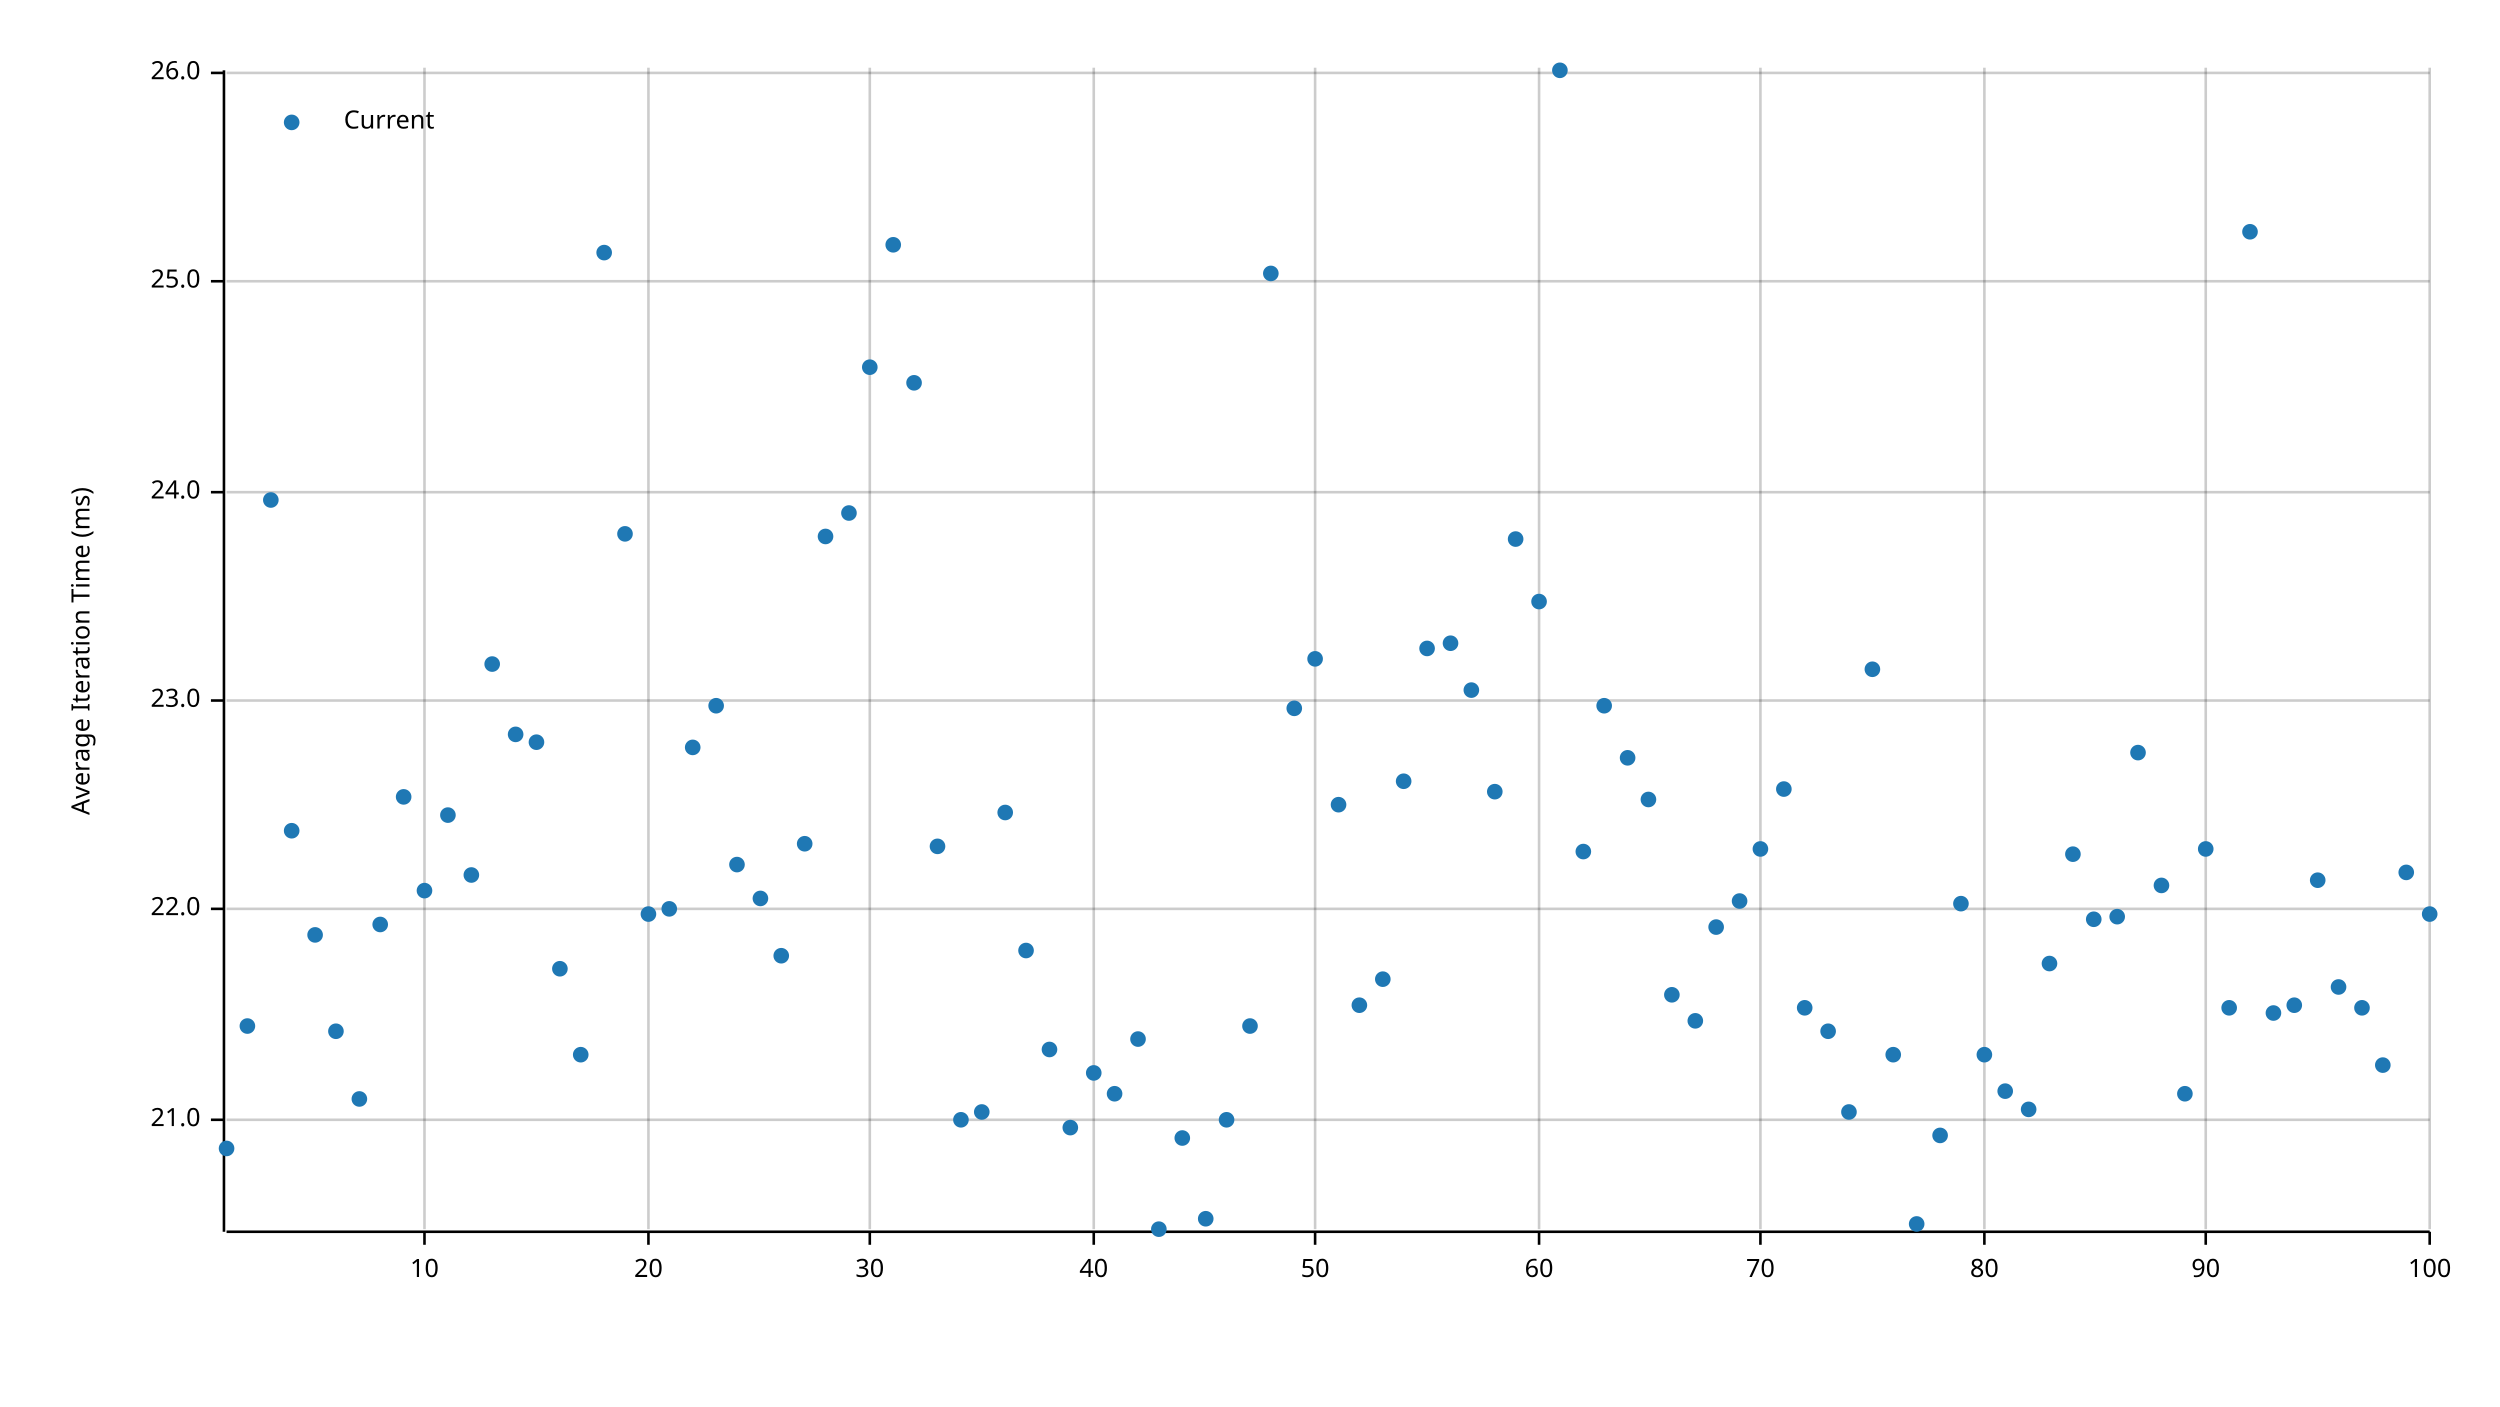
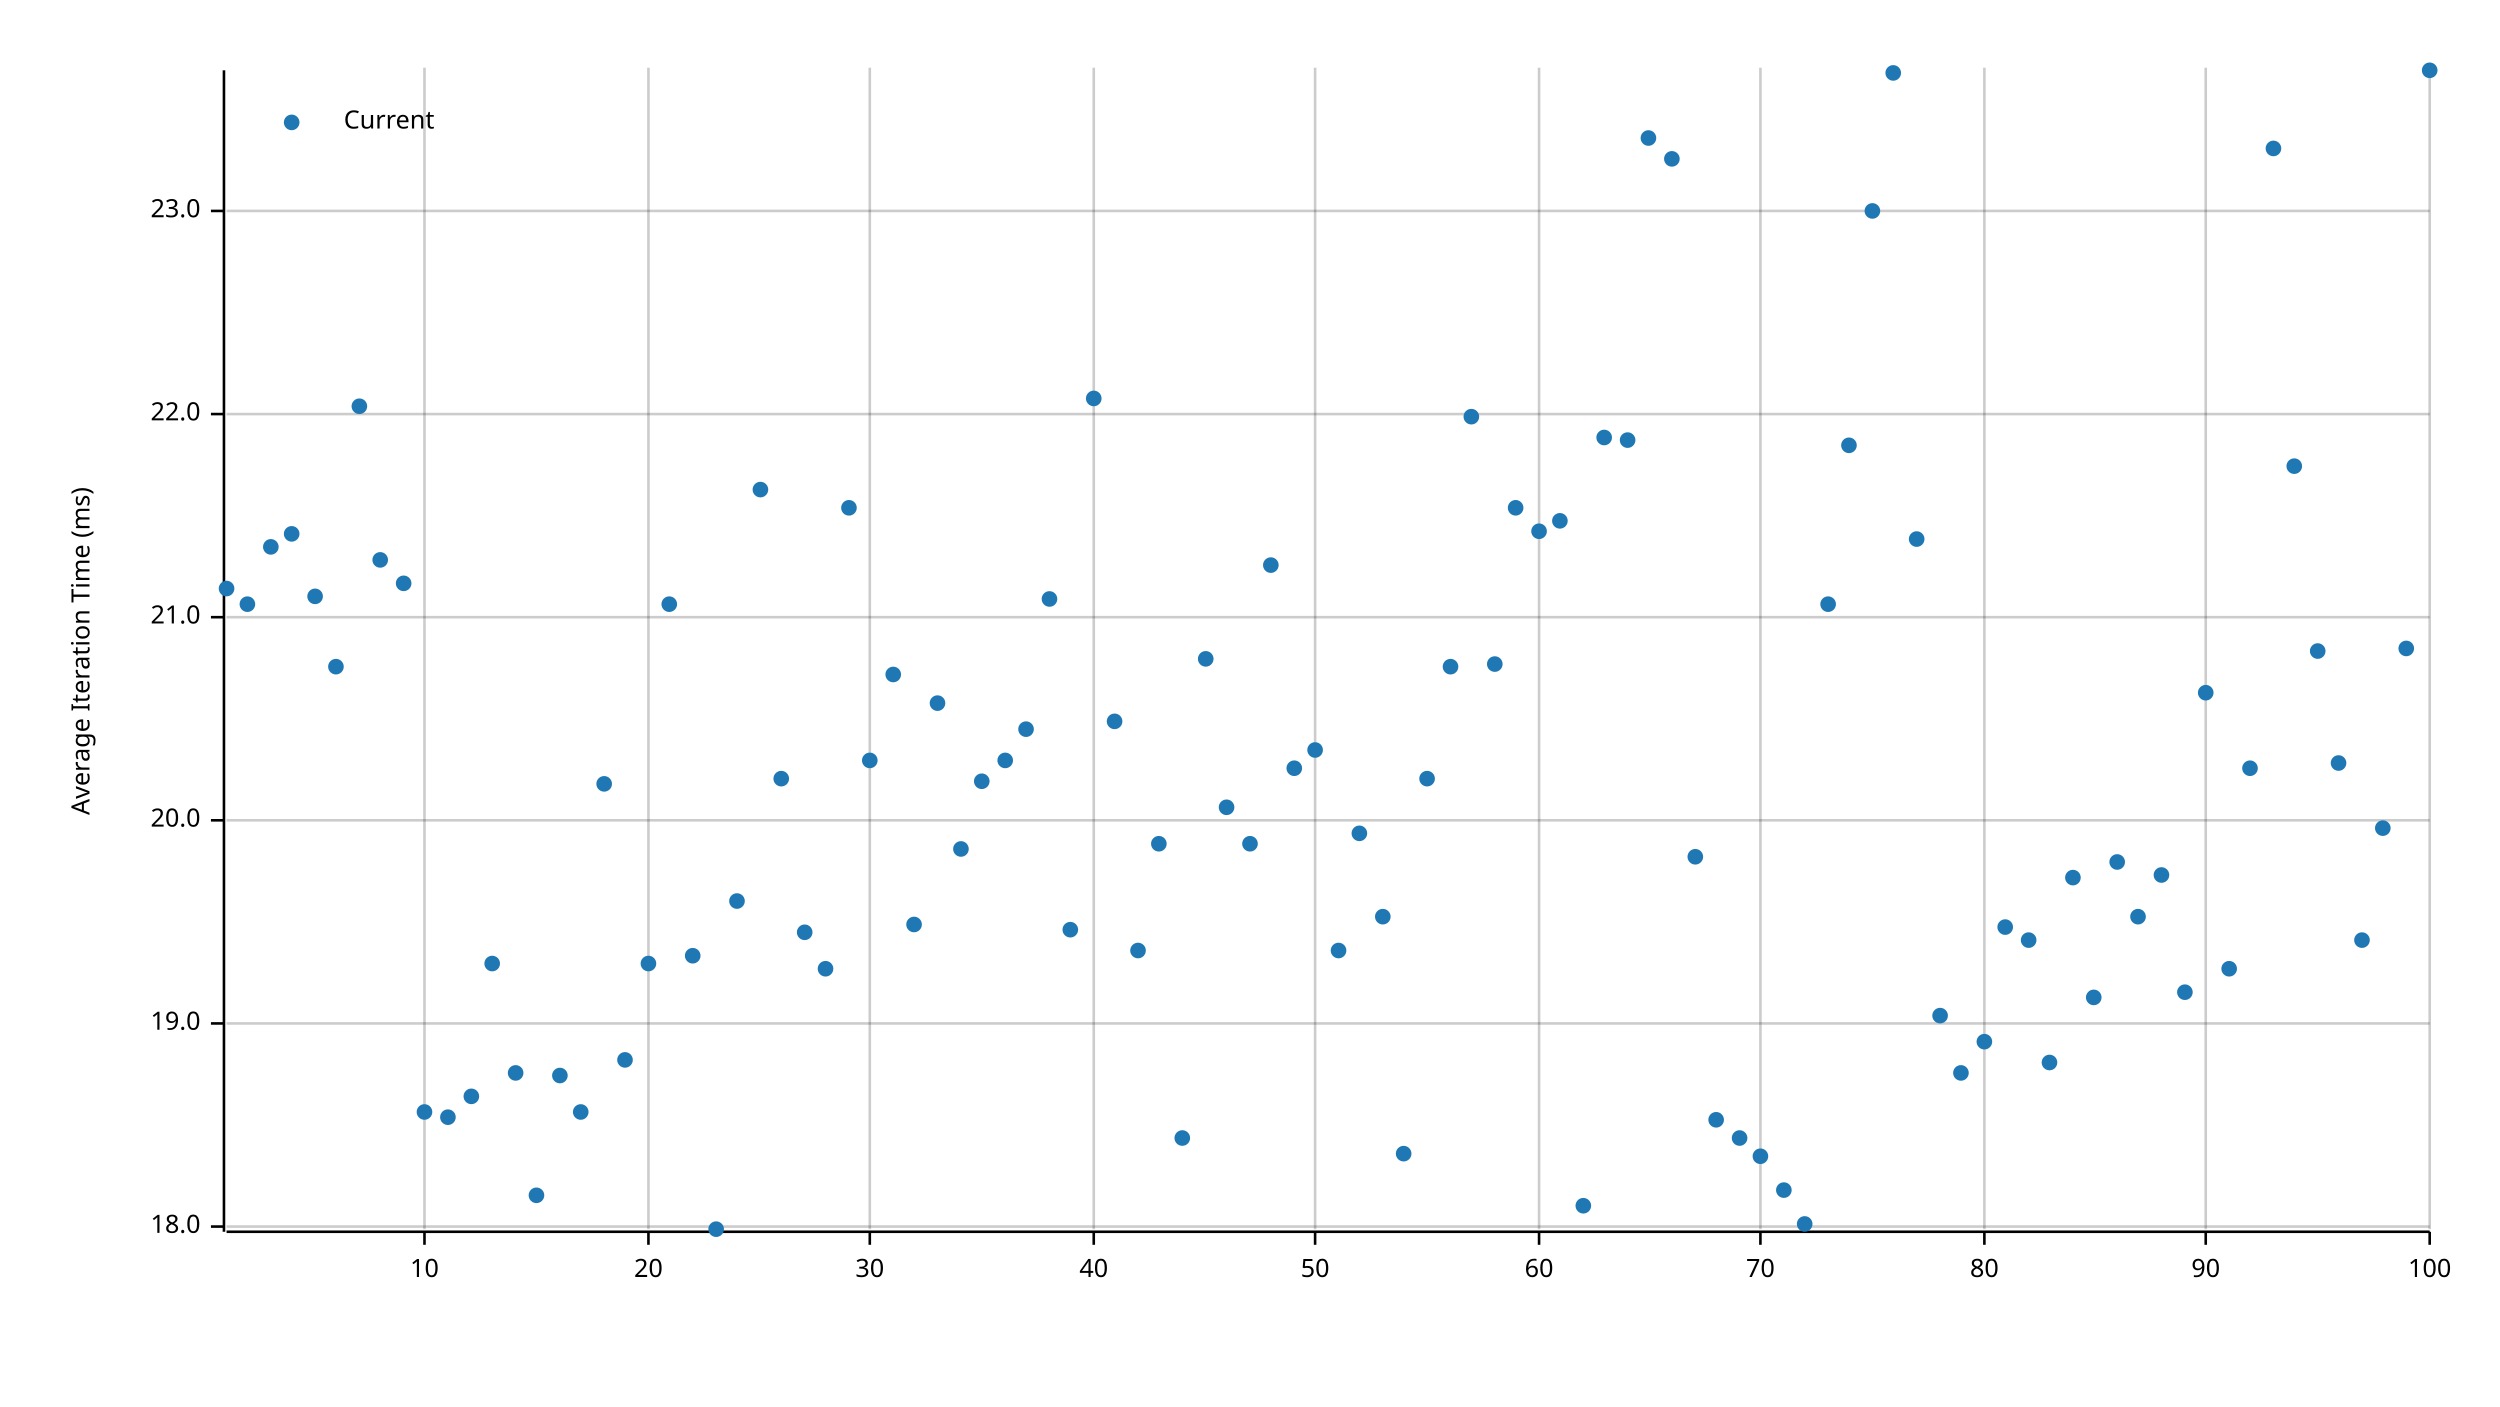
<svg xmlns="http://www.w3.org/2000/svg" width="960" height="540" viewBox="0 0 960 540">
  <text x="27" y="250" dy="0.76em" text-anchor="middle" font-family="sans-serif" font-size="9.677" opacity="1" fill="#000000" transform="rotate(270, 27, 250)">
Average Iteration Time (ms)
</text>
  <line opacity="0.2" stroke="#000000" stroke-width="1" x1="163" y1="472" x2="163" y2="26" />
  <line opacity="0.2" stroke="#000000" stroke-width="1" x1="249" y1="472" x2="249" y2="26" />
  <line opacity="0.2" stroke="#000000" stroke-width="1" x1="334" y1="472" x2="334" y2="26" />
  <line opacity="0.2" stroke="#000000" stroke-width="1" x1="420" y1="472" x2="420" y2="26" />
  <line opacity="0.2" stroke="#000000" stroke-width="1" x1="505" y1="472" x2="505" y2="26" />
  <line opacity="0.2" stroke="#000000" stroke-width="1" x1="591" y1="472" x2="591" y2="26" />
  <line opacity="0.2" stroke="#000000" stroke-width="1" x1="676" y1="472" x2="676" y2="26" />
  <line opacity="0.2" stroke="#000000" stroke-width="1" x1="762" y1="472" x2="762" y2="26" />
  <line opacity="0.2" stroke="#000000" stroke-width="1" x1="847" y1="472" x2="847" y2="26" />
  <line opacity="0.2" stroke="#000000" stroke-width="1" x1="933" y1="472" x2="933" y2="26" />
-   <line opacity="0.2" stroke="#000000" stroke-width="1" x1="87" y1="430" x2="933" y2="430" />
-   <line opacity="0.2" stroke="#000000" stroke-width="1" x1="87" y1="349" x2="933" y2="349" />
-   <line opacity="0.2" stroke="#000000" stroke-width="1" x1="87" y1="269" x2="933" y2="269" />
-   <line opacity="0.2" stroke="#000000" stroke-width="1" x1="87" y1="189" x2="933" y2="189" />
-   <line opacity="0.2" stroke="#000000" stroke-width="1" x1="87" y1="108" x2="933" y2="108" />
-   <line opacity="0.2" stroke="#000000" stroke-width="1" x1="87" y1="28" x2="933" y2="28" />
+   <line opacity="0.2" stroke="#000000" stroke-width="1" x1="87" y1="471" x2="933" y2="471" />
+   <line opacity="0.2" stroke="#000000" stroke-width="1" x1="87" y1="393" x2="933" y2="393" />
+   <line opacity="0.2" stroke="#000000" stroke-width="1" x1="87" y1="315" x2="933" y2="315" />
+   <line opacity="0.2" stroke="#000000" stroke-width="1" x1="87" y1="237" x2="933" y2="237" />
+   <line opacity="0.2" stroke="#000000" stroke-width="1" x1="87" y1="159" x2="933" y2="159" />
+   <line opacity="0.2" stroke="#000000" stroke-width="1" x1="87" y1="81" x2="933" y2="81" />
  <polyline fill="none" opacity="1" stroke="#000000" stroke-width="1" points="86,27 86,473 " />
-   <text x="77" y="430" dy="0.5ex" text-anchor="end" font-family="sans-serif" font-size="9.677" opacity="1" fill="#000000">
+   <text x="77" y="471" dy="0.5ex" text-anchor="end" font-family="sans-serif" font-size="9.677" opacity="1" fill="#000000">
+ 18.0
+ </text>
+   <polyline fill="none" opacity="1" stroke="#000000" stroke-width="1" points="81,471 86,471 " />
+   <text x="77" y="393" dy="0.5ex" text-anchor="end" font-family="sans-serif" font-size="9.677" opacity="1" fill="#000000">
+ 19.0
+ </text>
+   <polyline fill="none" opacity="1" stroke="#000000" stroke-width="1" points="81,393 86,393 " />
+   <text x="77" y="315" dy="0.5ex" text-anchor="end" font-family="sans-serif" font-size="9.677" opacity="1" fill="#000000">
+ 20.0
+ </text>
+   <polyline fill="none" opacity="1" stroke="#000000" stroke-width="1" points="81,315 86,315 " />
+   <text x="77" y="237" dy="0.5ex" text-anchor="end" font-family="sans-serif" font-size="9.677" opacity="1" fill="#000000">
21.0
</text>
-   <polyline fill="none" opacity="1" stroke="#000000" stroke-width="1" points="81,430 86,430 " />
-   <text x="77" y="349" dy="0.5ex" text-anchor="end" font-family="sans-serif" font-size="9.677" opacity="1" fill="#000000">
+   <polyline fill="none" opacity="1" stroke="#000000" stroke-width="1" points="81,237 86,237 " />
+   <text x="77" y="159" dy="0.5ex" text-anchor="end" font-family="sans-serif" font-size="9.677" opacity="1" fill="#000000">
22.0
</text>
-   <polyline fill="none" opacity="1" stroke="#000000" stroke-width="1" points="81,349 86,349 " />
-   <text x="77" y="269" dy="0.5ex" text-anchor="end" font-family="sans-serif" font-size="9.677" opacity="1" fill="#000000">
+   <polyline fill="none" opacity="1" stroke="#000000" stroke-width="1" points="81,159 86,159 " />
+   <text x="77" y="81" dy="0.5ex" text-anchor="end" font-family="sans-serif" font-size="9.677" opacity="1" fill="#000000">
23.0
</text>
-   <polyline fill="none" opacity="1" stroke="#000000" stroke-width="1" points="81,269 86,269 " />
-   <text x="77" y="189" dy="0.5ex" text-anchor="end" font-family="sans-serif" font-size="9.677" opacity="1" fill="#000000">
- 24.0
- </text>
-   <polyline fill="none" opacity="1" stroke="#000000" stroke-width="1" points="81,189 86,189 " />
-   <text x="77" y="108" dy="0.5ex" text-anchor="end" font-family="sans-serif" font-size="9.677" opacity="1" fill="#000000">
- 25.0
- </text>
-   <polyline fill="none" opacity="1" stroke="#000000" stroke-width="1" points="81,108 86,108 " />
-   <text x="77" y="28" dy="0.5ex" text-anchor="end" font-family="sans-serif" font-size="9.677" opacity="1" fill="#000000">
- 26.0
- </text>
-   <polyline fill="none" opacity="1" stroke="#000000" stroke-width="1" points="81,28 86,28 " />
+   <polyline fill="none" opacity="1" stroke="#000000" stroke-width="1" points="81,81 86,81 " />
  <polyline fill="none" opacity="1" stroke="#000000" stroke-width="1" points="87,473 933,473 " />
  <text x="163" y="483" dy="0.76em" text-anchor="middle" font-family="sans-serif" font-size="9.677" opacity="1" fill="#000000">
10
</text>
  <polyline fill="none" opacity="1" stroke="#000000" stroke-width="1" points="163,473 163,478 " />
  <text x="249" y="483" dy="0.76em" text-anchor="middle" font-family="sans-serif" font-size="9.677" opacity="1" fill="#000000">
20
</text>
  <polyline fill="none" opacity="1" stroke="#000000" stroke-width="1" points="249,473 249,478 " />
  <text x="334" y="483" dy="0.76em" text-anchor="middle" font-family="sans-serif" font-size="9.677" opacity="1" fill="#000000">
30
</text>
  <polyline fill="none" opacity="1" stroke="#000000" stroke-width="1" points="334,473 334,478 " />
  <text x="420" y="483" dy="0.76em" text-anchor="middle" font-family="sans-serif" font-size="9.677" opacity="1" fill="#000000">
40
</text>
  <polyline fill="none" opacity="1" stroke="#000000" stroke-width="1" points="420,473 420,478 " />
  <text x="505" y="483" dy="0.76em" text-anchor="middle" font-family="sans-serif" font-size="9.677" opacity="1" fill="#000000">
50
</text>
  <polyline fill="none" opacity="1" stroke="#000000" stroke-width="1" points="505,473 505,478 " />
  <text x="591" y="483" dy="0.76em" text-anchor="middle" font-family="sans-serif" font-size="9.677" opacity="1" fill="#000000">
60
</text>
  <polyline fill="none" opacity="1" stroke="#000000" stroke-width="1" points="591,473 591,478 " />
  <text x="676" y="483" dy="0.76em" text-anchor="middle" font-family="sans-serif" font-size="9.677" opacity="1" fill="#000000">
70
</text>
  <polyline fill="none" opacity="1" stroke="#000000" stroke-width="1" points="676,473 676,478 " />
  <text x="762" y="483" dy="0.76em" text-anchor="middle" font-family="sans-serif" font-size="9.677" opacity="1" fill="#000000">
80
</text>
  <polyline fill="none" opacity="1" stroke="#000000" stroke-width="1" points="762,473 762,478 " />
  <text x="847" y="483" dy="0.76em" text-anchor="middle" font-family="sans-serif" font-size="9.677" opacity="1" fill="#000000">
90
</text>
  <polyline fill="none" opacity="1" stroke="#000000" stroke-width="1" points="847,473 847,478 " />
  <text x="933" y="483" dy="0.76em" text-anchor="middle" font-family="sans-serif" font-size="9.677" opacity="1" fill="#000000">
100
</text>
  <polyline fill="none" opacity="1" stroke="#000000" stroke-width="1" points="933,473 933,478 " />
-   <circle cx="87" cy="441" r="3" opacity="1" fill="#1F78B4" stroke="none" stroke-width="1" />
-   <circle cx="95" cy="394" r="3" opacity="1" fill="#1F78B4" stroke="none" stroke-width="1" />
-   <circle cx="104" cy="192" r="3" opacity="1" fill="#1F78B4" stroke="none" stroke-width="1" />
-   <circle cx="112" cy="319" r="3" opacity="1" fill="#1F78B4" stroke="none" stroke-width="1" />
-   <circle cx="121" cy="359" r="3" opacity="1" fill="#1F78B4" stroke="none" stroke-width="1" />
-   <circle cx="129" cy="396" r="3" opacity="1" fill="#1F78B4" stroke="none" stroke-width="1" />
-   <circle cx="138" cy="422" r="3" opacity="1" fill="#1F78B4" stroke="none" stroke-width="1" />
-   <circle cx="146" cy="355" r="3" opacity="1" fill="#1F78B4" stroke="none" stroke-width="1" />
-   <circle cx="155" cy="306" r="3" opacity="1" fill="#1F78B4" stroke="none" stroke-width="1" />
-   <circle cx="163" cy="342" r="3" opacity="1" fill="#1F78B4" stroke="none" stroke-width="1" />
-   <circle cx="172" cy="313" r="3" opacity="1" fill="#1F78B4" stroke="none" stroke-width="1" />
-   <circle cx="181" cy="336" r="3" opacity="1" fill="#1F78B4" stroke="none" stroke-width="1" />
-   <circle cx="189" cy="255" r="3" opacity="1" fill="#1F78B4" stroke="none" stroke-width="1" />
-   <circle cx="198" cy="282" r="3" opacity="1" fill="#1F78B4" stroke="none" stroke-width="1" />
-   <circle cx="206" cy="285" r="3" opacity="1" fill="#1F78B4" stroke="none" stroke-width="1" />
-   <circle cx="215" cy="372" r="3" opacity="1" fill="#1F78B4" stroke="none" stroke-width="1" />
-   <circle cx="223" cy="405" r="3" opacity="1" fill="#1F78B4" stroke="none" stroke-width="1" />
-   <circle cx="232" cy="97" r="3" opacity="1" fill="#1F78B4" stroke="none" stroke-width="1" />
-   <circle cx="240" cy="205" r="3" opacity="1" fill="#1F78B4" stroke="none" stroke-width="1" />
-   <circle cx="249" cy="351" r="3" opacity="1" fill="#1F78B4" stroke="none" stroke-width="1" />
-   <circle cx="257" cy="349" r="3" opacity="1" fill="#1F78B4" stroke="none" stroke-width="1" />
-   <circle cx="266" cy="287" r="3" opacity="1" fill="#1F78B4" stroke="none" stroke-width="1" />
-   <circle cx="275" cy="271" r="3" opacity="1" fill="#1F78B4" stroke="none" stroke-width="1" />
-   <circle cx="283" cy="332" r="3" opacity="1" fill="#1F78B4" stroke="none" stroke-width="1" />
-   <circle cx="292" cy="345" r="3" opacity="1" fill="#1F78B4" stroke="none" stroke-width="1" />
-   <circle cx="300" cy="367" r="3" opacity="1" fill="#1F78B4" stroke="none" stroke-width="1" />
-   <circle cx="309" cy="324" r="3" opacity="1" fill="#1F78B4" stroke="none" stroke-width="1" />
-   <circle cx="317" cy="206" r="3" opacity="1" fill="#1F78B4" stroke="none" stroke-width="1" />
-   <circle cx="326" cy="197" r="3" opacity="1" fill="#1F78B4" stroke="none" stroke-width="1" />
-   <circle cx="334" cy="141" r="3" opacity="1" fill="#1F78B4" stroke="none" stroke-width="1" />
-   <circle cx="343" cy="94" r="3" opacity="1" fill="#1F78B4" stroke="none" stroke-width="1" />
-   <circle cx="351" cy="147" r="3" opacity="1" fill="#1F78B4" stroke="none" stroke-width="1" />
-   <circle cx="360" cy="325" r="3" opacity="1" fill="#1F78B4" stroke="none" stroke-width="1" />
-   <circle cx="369" cy="430" r="3" opacity="1" fill="#1F78B4" stroke="none" stroke-width="1" />
-   <circle cx="377" cy="427" r="3" opacity="1" fill="#1F78B4" stroke="none" stroke-width="1" />
-   <circle cx="386" cy="312" r="3" opacity="1" fill="#1F78B4" stroke="none" stroke-width="1" />
-   <circle cx="394" cy="365" r="3" opacity="1" fill="#1F78B4" stroke="none" stroke-width="1" />
-   <circle cx="403" cy="403" r="3" opacity="1" fill="#1F78B4" stroke="none" stroke-width="1" />
-   <circle cx="411" cy="433" r="3" opacity="1" fill="#1F78B4" stroke="none" stroke-width="1" />
-   <circle cx="420" cy="412" r="3" opacity="1" fill="#1F78B4" stroke="none" stroke-width="1" />
-   <circle cx="428" cy="420" r="3" opacity="1" fill="#1F78B4" stroke="none" stroke-width="1" />
-   <circle cx="437" cy="399" r="3" opacity="1" fill="#1F78B4" stroke="none" stroke-width="1" />
-   <circle cx="445" cy="472" r="3" opacity="1" fill="#1F78B4" stroke="none" stroke-width="1" />
+   <circle cx="87" cy="226" r="3" opacity="1" fill="#1F78B4" stroke="none" stroke-width="1" />
+   <circle cx="95" cy="232" r="3" opacity="1" fill="#1F78B4" stroke="none" stroke-width="1" />
+   <circle cx="104" cy="210" r="3" opacity="1" fill="#1F78B4" stroke="none" stroke-width="1" />
+   <circle cx="112" cy="205" r="3" opacity="1" fill="#1F78B4" stroke="none" stroke-width="1" />
+   <circle cx="121" cy="229" r="3" opacity="1" fill="#1F78B4" stroke="none" stroke-width="1" />
+   <circle cx="129" cy="256" r="3" opacity="1" fill="#1F78B4" stroke="none" stroke-width="1" />
+   <circle cx="138" cy="156" r="3" opacity="1" fill="#1F78B4" stroke="none" stroke-width="1" />
+   <circle cx="146" cy="215" r="3" opacity="1" fill="#1F78B4" stroke="none" stroke-width="1" />
+   <circle cx="155" cy="224" r="3" opacity="1" fill="#1F78B4" stroke="none" stroke-width="1" />
+   <circle cx="163" cy="427" r="3" opacity="1" fill="#1F78B4" stroke="none" stroke-width="1" />
+   <circle cx="172" cy="429" r="3" opacity="1" fill="#1F78B4" stroke="none" stroke-width="1" />
+   <circle cx="181" cy="421" r="3" opacity="1" fill="#1F78B4" stroke="none" stroke-width="1" />
+   <circle cx="189" cy="370" r="3" opacity="1" fill="#1F78B4" stroke="none" stroke-width="1" />
+   <circle cx="198" cy="412" r="3" opacity="1" fill="#1F78B4" stroke="none" stroke-width="1" />
+   <circle cx="206" cy="459" r="3" opacity="1" fill="#1F78B4" stroke="none" stroke-width="1" />
+   <circle cx="215" cy="413" r="3" opacity="1" fill="#1F78B4" stroke="none" stroke-width="1" />
+   <circle cx="223" cy="427" r="3" opacity="1" fill="#1F78B4" stroke="none" stroke-width="1" />
+   <circle cx="232" cy="301" r="3" opacity="1" fill="#1F78B4" stroke="none" stroke-width="1" />
+   <circle cx="240" cy="407" r="3" opacity="1" fill="#1F78B4" stroke="none" stroke-width="1" />
+   <circle cx="249" cy="370" r="3" opacity="1" fill="#1F78B4" stroke="none" stroke-width="1" />
+   <circle cx="257" cy="232" r="3" opacity="1" fill="#1F78B4" stroke="none" stroke-width="1" />
+   <circle cx="266" cy="367" r="3" opacity="1" fill="#1F78B4" stroke="none" stroke-width="1" />
+   <circle cx="275" cy="472" r="3" opacity="1" fill="#1F78B4" stroke="none" stroke-width="1" />
+   <circle cx="283" cy="346" r="3" opacity="1" fill="#1F78B4" stroke="none" stroke-width="1" />
+   <circle cx="292" cy="188" r="3" opacity="1" fill="#1F78B4" stroke="none" stroke-width="1" />
+   <circle cx="300" cy="299" r="3" opacity="1" fill="#1F78B4" stroke="none" stroke-width="1" />
+   <circle cx="309" cy="358" r="3" opacity="1" fill="#1F78B4" stroke="none" stroke-width="1" />
+   <circle cx="317" cy="372" r="3" opacity="1" fill="#1F78B4" stroke="none" stroke-width="1" />
+   <circle cx="326" cy="195" r="3" opacity="1" fill="#1F78B4" stroke="none" stroke-width="1" />
+   <circle cx="334" cy="292" r="3" opacity="1" fill="#1F78B4" stroke="none" stroke-width="1" />
+   <circle cx="343" cy="259" r="3" opacity="1" fill="#1F78B4" stroke="none" stroke-width="1" />
+   <circle cx="351" cy="355" r="3" opacity="1" fill="#1F78B4" stroke="none" stroke-width="1" />
+   <circle cx="360" cy="270" r="3" opacity="1" fill="#1F78B4" stroke="none" stroke-width="1" />
+   <circle cx="369" cy="326" r="3" opacity="1" fill="#1F78B4" stroke="none" stroke-width="1" />
+   <circle cx="377" cy="300" r="3" opacity="1" fill="#1F78B4" stroke="none" stroke-width="1" />
+   <circle cx="386" cy="292" r="3" opacity="1" fill="#1F78B4" stroke="none" stroke-width="1" />
+   <circle cx="394" cy="280" r="3" opacity="1" fill="#1F78B4" stroke="none" stroke-width="1" />
+   <circle cx="403" cy="230" r="3" opacity="1" fill="#1F78B4" stroke="none" stroke-width="1" />
+   <circle cx="411" cy="357" r="3" opacity="1" fill="#1F78B4" stroke="none" stroke-width="1" />
+   <circle cx="420" cy="153" r="3" opacity="1" fill="#1F78B4" stroke="none" stroke-width="1" />
+   <circle cx="428" cy="277" r="3" opacity="1" fill="#1F78B4" stroke="none" stroke-width="1" />
+   <circle cx="437" cy="365" r="3" opacity="1" fill="#1F78B4" stroke="none" stroke-width="1" />
+   <circle cx="445" cy="324" r="3" opacity="1" fill="#1F78B4" stroke="none" stroke-width="1" />
  <circle cx="454" cy="437" r="3" opacity="1" fill="#1F78B4" stroke="none" stroke-width="1" />
-   <circle cx="463" cy="468" r="3" opacity="1" fill="#1F78B4" stroke="none" stroke-width="1" />
-   <circle cx="471" cy="430" r="3" opacity="1" fill="#1F78B4" stroke="none" stroke-width="1" />
-   <circle cx="480" cy="394" r="3" opacity="1" fill="#1F78B4" stroke="none" stroke-width="1" />
-   <circle cx="488" cy="105" r="3" opacity="1" fill="#1F78B4" stroke="none" stroke-width="1" />
-   <circle cx="497" cy="272" r="3" opacity="1" fill="#1F78B4" stroke="none" stroke-width="1" />
-   <circle cx="505" cy="253" r="3" opacity="1" fill="#1F78B4" stroke="none" stroke-width="1" />
-   <circle cx="514" cy="309" r="3" opacity="1" fill="#1F78B4" stroke="none" stroke-width="1" />
-   <circle cx="522" cy="386" r="3" opacity="1" fill="#1F78B4" stroke="none" stroke-width="1" />
-   <circle cx="531" cy="376" r="3" opacity="1" fill="#1F78B4" stroke="none" stroke-width="1" />
-   <circle cx="539" cy="300" r="3" opacity="1" fill="#1F78B4" stroke="none" stroke-width="1" />
-   <circle cx="548" cy="249" r="3" opacity="1" fill="#1F78B4" stroke="none" stroke-width="1" />
-   <circle cx="557" cy="247" r="3" opacity="1" fill="#1F78B4" stroke="none" stroke-width="1" />
-   <circle cx="565" cy="265" r="3" opacity="1" fill="#1F78B4" stroke="none" stroke-width="1" />
-   <circle cx="574" cy="304" r="3" opacity="1" fill="#1F78B4" stroke="none" stroke-width="1" />
-   <circle cx="582" cy="207" r="3" opacity="1" fill="#1F78B4" stroke="none" stroke-width="1" />
-   <circle cx="591" cy="231" r="3" opacity="1" fill="#1F78B4" stroke="none" stroke-width="1" />
-   <circle cx="599" cy="27" r="3" opacity="1" fill="#1F78B4" stroke="none" stroke-width="1" />
-   <circle cx="608" cy="327" r="3" opacity="1" fill="#1F78B4" stroke="none" stroke-width="1" />
-   <circle cx="616" cy="271" r="3" opacity="1" fill="#1F78B4" stroke="none" stroke-width="1" />
-   <circle cx="625" cy="291" r="3" opacity="1" fill="#1F78B4" stroke="none" stroke-width="1" />
-   <circle cx="633" cy="307" r="3" opacity="1" fill="#1F78B4" stroke="none" stroke-width="1" />
-   <circle cx="642" cy="382" r="3" opacity="1" fill="#1F78B4" stroke="none" stroke-width="1" />
-   <circle cx="651" cy="392" r="3" opacity="1" fill="#1F78B4" stroke="none" stroke-width="1" />
-   <circle cx="659" cy="356" r="3" opacity="1" fill="#1F78B4" stroke="none" stroke-width="1" />
-   <circle cx="668" cy="346" r="3" opacity="1" fill="#1F78B4" stroke="none" stroke-width="1" />
-   <circle cx="676" cy="326" r="3" opacity="1" fill="#1F78B4" stroke="none" stroke-width="1" />
-   <circle cx="685" cy="303" r="3" opacity="1" fill="#1F78B4" stroke="none" stroke-width="1" />
-   <circle cx="693" cy="387" r="3" opacity="1" fill="#1F78B4" stroke="none" stroke-width="1" />
-   <circle cx="702" cy="396" r="3" opacity="1" fill="#1F78B4" stroke="none" stroke-width="1" />
-   <circle cx="710" cy="427" r="3" opacity="1" fill="#1F78B4" stroke="none" stroke-width="1" />
-   <circle cx="719" cy="257" r="3" opacity="1" fill="#1F78B4" stroke="none" stroke-width="1" />
-   <circle cx="727" cy="405" r="3" opacity="1" fill="#1F78B4" stroke="none" stroke-width="1" />
-   <circle cx="736" cy="470" r="3" opacity="1" fill="#1F78B4" stroke="none" stroke-width="1" />
-   <circle cx="745" cy="436" r="3" opacity="1" fill="#1F78B4" stroke="none" stroke-width="1" />
-   <circle cx="753" cy="347" r="3" opacity="1" fill="#1F78B4" stroke="none" stroke-width="1" />
-   <circle cx="762" cy="405" r="3" opacity="1" fill="#1F78B4" stroke="none" stroke-width="1" />
-   <circle cx="770" cy="419" r="3" opacity="1" fill="#1F78B4" stroke="none" stroke-width="1" />
-   <circle cx="779" cy="426" r="3" opacity="1" fill="#1F78B4" stroke="none" stroke-width="1" />
-   <circle cx="787" cy="370" r="3" opacity="1" fill="#1F78B4" stroke="none" stroke-width="1" />
-   <circle cx="796" cy="328" r="3" opacity="1" fill="#1F78B4" stroke="none" stroke-width="1" />
-   <circle cx="804" cy="353" r="3" opacity="1" fill="#1F78B4" stroke="none" stroke-width="1" />
-   <circle cx="813" cy="352" r="3" opacity="1" fill="#1F78B4" stroke="none" stroke-width="1" />
-   <circle cx="821" cy="289" r="3" opacity="1" fill="#1F78B4" stroke="none" stroke-width="1" />
-   <circle cx="830" cy="340" r="3" opacity="1" fill="#1F78B4" stroke="none" stroke-width="1" />
-   <circle cx="839" cy="420" r="3" opacity="1" fill="#1F78B4" stroke="none" stroke-width="1" />
-   <circle cx="847" cy="326" r="3" opacity="1" fill="#1F78B4" stroke="none" stroke-width="1" />
-   <circle cx="856" cy="387" r="3" opacity="1" fill="#1F78B4" stroke="none" stroke-width="1" />
-   <circle cx="864" cy="89" r="3" opacity="1" fill="#1F78B4" stroke="none" stroke-width="1" />
-   <circle cx="873" cy="389" r="3" opacity="1" fill="#1F78B4" stroke="none" stroke-width="1" />
-   <circle cx="881" cy="386" r="3" opacity="1" fill="#1F78B4" stroke="none" stroke-width="1" />
-   <circle cx="890" cy="338" r="3" opacity="1" fill="#1F78B4" stroke="none" stroke-width="1" />
-   <circle cx="898" cy="379" r="3" opacity="1" fill="#1F78B4" stroke="none" stroke-width="1" />
-   <circle cx="907" cy="387" r="3" opacity="1" fill="#1F78B4" stroke="none" stroke-width="1" />
-   <circle cx="915" cy="409" r="3" opacity="1" fill="#1F78B4" stroke="none" stroke-width="1" />
-   <circle cx="924" cy="335" r="3" opacity="1" fill="#1F78B4" stroke="none" stroke-width="1" />
-   <circle cx="933" cy="351" r="3" opacity="1" fill="#1F78B4" stroke="none" stroke-width="1" />
+   <circle cx="463" cy="253" r="3" opacity="1" fill="#1F78B4" stroke="none" stroke-width="1" />
+   <circle cx="471" cy="310" r="3" opacity="1" fill="#1F78B4" stroke="none" stroke-width="1" />
+   <circle cx="480" cy="324" r="3" opacity="1" fill="#1F78B4" stroke="none" stroke-width="1" />
+   <circle cx="488" cy="217" r="3" opacity="1" fill="#1F78B4" stroke="none" stroke-width="1" />
+   <circle cx="497" cy="295" r="3" opacity="1" fill="#1F78B4" stroke="none" stroke-width="1" />
+   <circle cx="505" cy="288" r="3" opacity="1" fill="#1F78B4" stroke="none" stroke-width="1" />
+   <circle cx="514" cy="365" r="3" opacity="1" fill="#1F78B4" stroke="none" stroke-width="1" />
+   <circle cx="522" cy="320" r="3" opacity="1" fill="#1F78B4" stroke="none" stroke-width="1" />
+   <circle cx="531" cy="352" r="3" opacity="1" fill="#1F78B4" stroke="none" stroke-width="1" />
+   <circle cx="539" cy="443" r="3" opacity="1" fill="#1F78B4" stroke="none" stroke-width="1" />
+   <circle cx="548" cy="299" r="3" opacity="1" fill="#1F78B4" stroke="none" stroke-width="1" />
+   <circle cx="557" cy="256" r="3" opacity="1" fill="#1F78B4" stroke="none" stroke-width="1" />
+   <circle cx="565" cy="160" r="3" opacity="1" fill="#1F78B4" stroke="none" stroke-width="1" />
+   <circle cx="574" cy="255" r="3" opacity="1" fill="#1F78B4" stroke="none" stroke-width="1" />
+   <circle cx="582" cy="195" r="3" opacity="1" fill="#1F78B4" stroke="none" stroke-width="1" />
+   <circle cx="591" cy="204" r="3" opacity="1" fill="#1F78B4" stroke="none" stroke-width="1" />
+   <circle cx="599" cy="200" r="3" opacity="1" fill="#1F78B4" stroke="none" stroke-width="1" />
+   <circle cx="608" cy="463" r="3" opacity="1" fill="#1F78B4" stroke="none" stroke-width="1" />
+   <circle cx="616" cy="168" r="3" opacity="1" fill="#1F78B4" stroke="none" stroke-width="1" />
+   <circle cx="625" cy="169" r="3" opacity="1" fill="#1F78B4" stroke="none" stroke-width="1" />
+   <circle cx="633" cy="53" r="3" opacity="1" fill="#1F78B4" stroke="none" stroke-width="1" />
+   <circle cx="642" cy="61" r="3" opacity="1" fill="#1F78B4" stroke="none" stroke-width="1" />
+   <circle cx="651" cy="329" r="3" opacity="1" fill="#1F78B4" stroke="none" stroke-width="1" />
+   <circle cx="659" cy="430" r="3" opacity="1" fill="#1F78B4" stroke="none" stroke-width="1" />
+   <circle cx="668" cy="437" r="3" opacity="1" fill="#1F78B4" stroke="none" stroke-width="1" />
+   <circle cx="676" cy="444" r="3" opacity="1" fill="#1F78B4" stroke="none" stroke-width="1" />
+   <circle cx="685" cy="457" r="3" opacity="1" fill="#1F78B4" stroke="none" stroke-width="1" />
+   <circle cx="693" cy="470" r="3" opacity="1" fill="#1F78B4" stroke="none" stroke-width="1" />
+   <circle cx="702" cy="232" r="3" opacity="1" fill="#1F78B4" stroke="none" stroke-width="1" />
+   <circle cx="710" cy="171" r="3" opacity="1" fill="#1F78B4" stroke="none" stroke-width="1" />
+   <circle cx="719" cy="81" r="3" opacity="1" fill="#1F78B4" stroke="none" stroke-width="1" />
+   <circle cx="727" cy="28" r="3" opacity="1" fill="#1F78B4" stroke="none" stroke-width="1" />
+   <circle cx="736" cy="207" r="3" opacity="1" fill="#1F78B4" stroke="none" stroke-width="1" />
+   <circle cx="745" cy="390" r="3" opacity="1" fill="#1F78B4" stroke="none" stroke-width="1" />
+   <circle cx="753" cy="412" r="3" opacity="1" fill="#1F78B4" stroke="none" stroke-width="1" />
+   <circle cx="762" cy="400" r="3" opacity="1" fill="#1F78B4" stroke="none" stroke-width="1" />
+   <circle cx="770" cy="356" r="3" opacity="1" fill="#1F78B4" stroke="none" stroke-width="1" />
+   <circle cx="779" cy="361" r="3" opacity="1" fill="#1F78B4" stroke="none" stroke-width="1" />
+   <circle cx="787" cy="408" r="3" opacity="1" fill="#1F78B4" stroke="none" stroke-width="1" />
+   <circle cx="796" cy="337" r="3" opacity="1" fill="#1F78B4" stroke="none" stroke-width="1" />
+   <circle cx="804" cy="383" r="3" opacity="1" fill="#1F78B4" stroke="none" stroke-width="1" />
+   <circle cx="813" cy="331" r="3" opacity="1" fill="#1F78B4" stroke="none" stroke-width="1" />
+   <circle cx="821" cy="352" r="3" opacity="1" fill="#1F78B4" stroke="none" stroke-width="1" />
+   <circle cx="830" cy="336" r="3" opacity="1" fill="#1F78B4" stroke="none" stroke-width="1" />
+   <circle cx="839" cy="381" r="3" opacity="1" fill="#1F78B4" stroke="none" stroke-width="1" />
+   <circle cx="847" cy="266" r="3" opacity="1" fill="#1F78B4" stroke="none" stroke-width="1" />
+   <circle cx="856" cy="372" r="3" opacity="1" fill="#1F78B4" stroke="none" stroke-width="1" />
+   <circle cx="864" cy="295" r="3" opacity="1" fill="#1F78B4" stroke="none" stroke-width="1" />
+   <circle cx="873" cy="57" r="3" opacity="1" fill="#1F78B4" stroke="none" stroke-width="1" />
+   <circle cx="881" cy="179" r="3" opacity="1" fill="#1F78B4" stroke="none" stroke-width="1" />
+   <circle cx="890" cy="250" r="3" opacity="1" fill="#1F78B4" stroke="none" stroke-width="1" />
+   <circle cx="898" cy="293" r="3" opacity="1" fill="#1F78B4" stroke="none" stroke-width="1" />
+   <circle cx="907" cy="361" r="3" opacity="1" fill="#1F78B4" stroke="none" stroke-width="1" />
+   <circle cx="915" cy="318" r="3" opacity="1" fill="#1F78B4" stroke="none" stroke-width="1" />
+   <circle cx="924" cy="249" r="3" opacity="1" fill="#1F78B4" stroke="none" stroke-width="1" />
+   <circle cx="933" cy="27" r="3" opacity="1" fill="#1F78B4" stroke="none" stroke-width="1" />
  <text x="132" y="42" dy="0.76em" text-anchor="start" font-family="sans-serif" font-size="9.677" opacity="1" fill="#000000">
Current
</text>
  <circle cx="112" cy="47" r="3" opacity="1" fill="#1F78B4" stroke="none" stroke-width="1" />
</svg>
